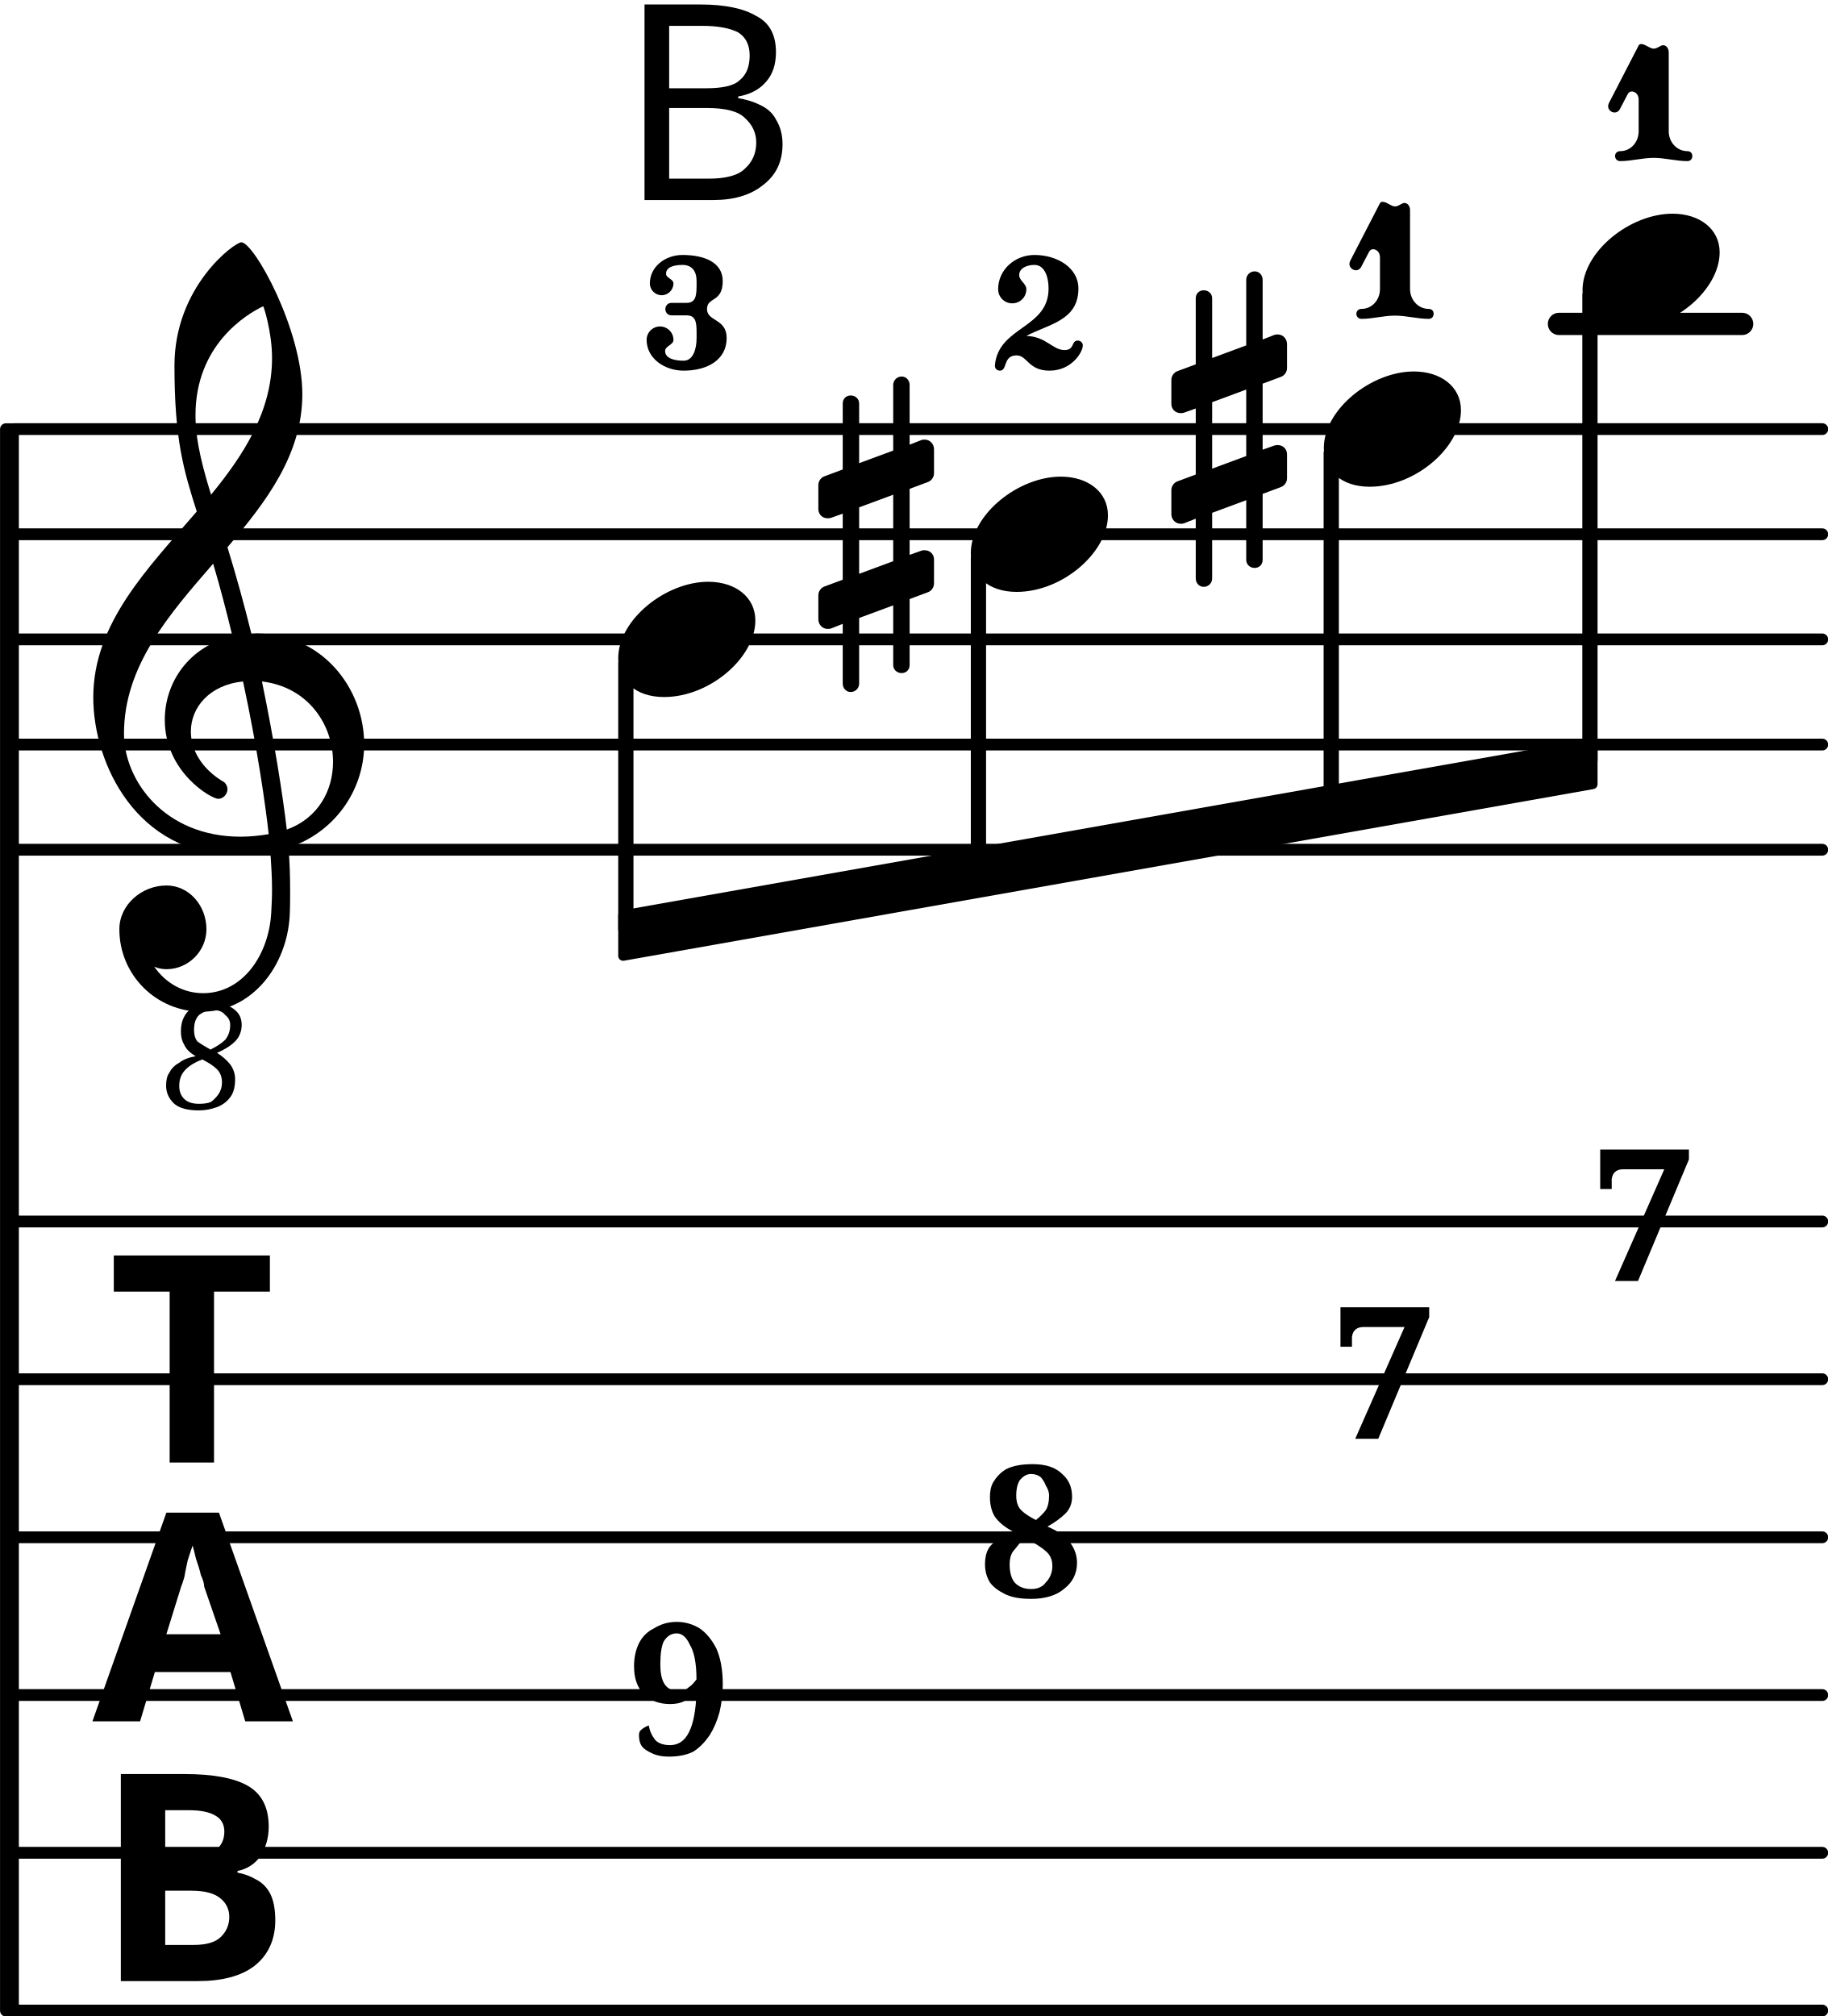
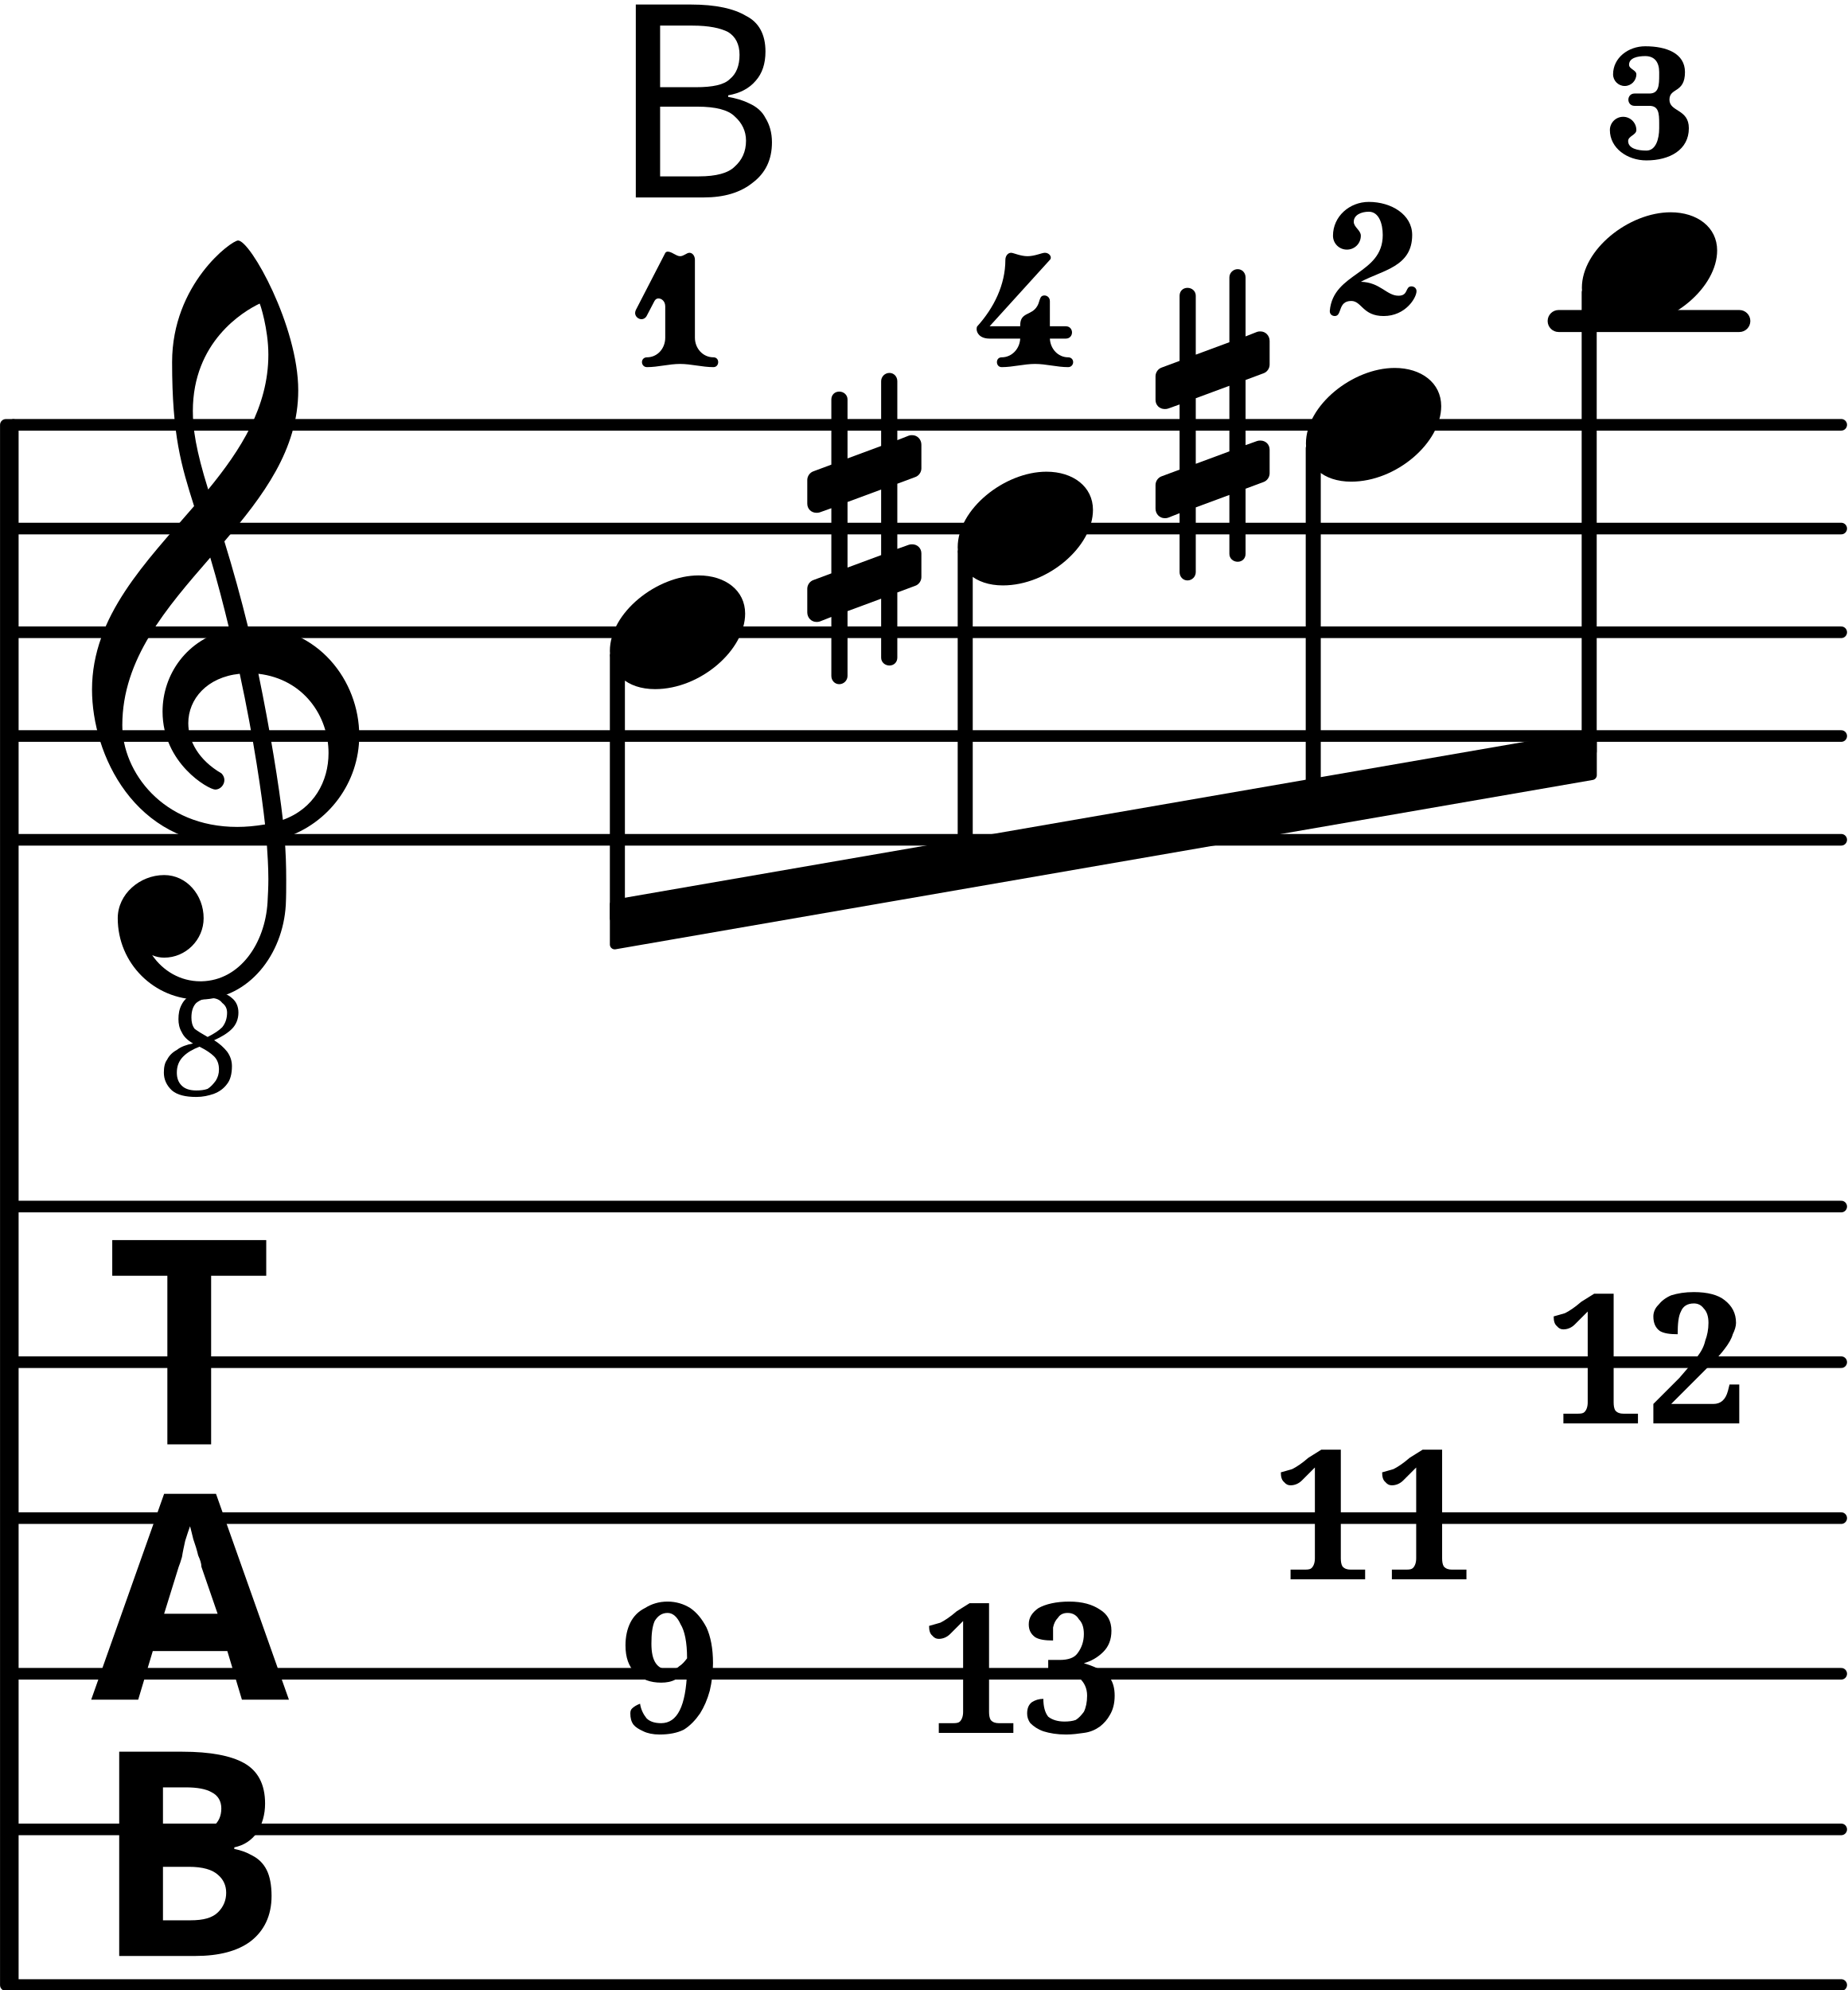
- <svg xmlns="http://www.w3.org/2000/svg" preserveAspectRatio="xMidYMid meet" viewBox="-0.079 -4.178 17.38 19.17">
+ <svg xmlns="http://www.w3.org/2000/svg" preserveAspectRatio="xMidYMid meet" viewBox="-0.079 -4.192 17.81 19.18">
  <g transform="translate(0, -1.098)">
-     <rect x="14.64" y="-0.106" width="1.954" height="0.212" ry="0.106" fill="currentColor" />
+     <rect x="14.84" y="-0.106" width="1.954" height="0.212" ry="0.106" fill="currentColor" />
  </g>
  <g transform="translate(0, 3.902)">
-     <line stroke-linejoin="round" stroke-linecap="round" stroke-width="0.112" stroke="currentColor" x1="0.056" y1="0" x2="17.25" y2="0" />
+     <line stroke-linejoin="round" stroke-linecap="round" stroke-width="0.112" stroke="currentColor" x1="0.056" y1="0" x2="17.67" y2="0" />
  </g>
  <g transform="translate(0, 2.902)">
-     <line stroke-linejoin="round" stroke-linecap="round" stroke-width="0.112" stroke="currentColor" x1="0.056" y1="0" x2="17.25" y2="0" />
+     <line stroke-linejoin="round" stroke-linecap="round" stroke-width="0.112" stroke="currentColor" x1="0.056" y1="0" x2="17.67" y2="0" />
  </g>
  <g transform="translate(0, 1.902)">
-     <line stroke-linejoin="round" stroke-linecap="round" stroke-width="0.112" stroke="currentColor" x1="0.056" y1="0" x2="17.25" y2="0" />
+     <line stroke-linejoin="round" stroke-linecap="round" stroke-width="0.112" stroke="currentColor" x1="0.056" y1="0" x2="17.67" y2="0" />
  </g>
  <g transform="translate(0, 0.9023)">
-     <line stroke-linejoin="round" stroke-linecap="round" stroke-width="0.112" stroke="currentColor" x1="0.056" y1="0" x2="17.25" y2="0" />
+     <line stroke-linejoin="round" stroke-linecap="round" stroke-width="0.112" stroke="currentColor" x1="0.056" y1="0" x2="17.67" y2="0" />
  </g>
  <g transform="translate(0, -0.0977)">
-     <line stroke-linejoin="round" stroke-linecap="round" stroke-width="0.112" stroke="currentColor" x1="0.056" y1="0" x2="17.25" y2="0" />
+     <line stroke-linejoin="round" stroke-linecap="round" stroke-width="0.112" stroke="currentColor" x1="0.056" y1="0" x2="17.67" y2="0" />
  </g>
  <g transform="translate(0, 14.94)">
-     <line stroke-linejoin="round" stroke-linecap="round" stroke-width="0.112" stroke="currentColor" x1="0.056" y1="0" x2="17.25" y2="0" />
+     <line stroke-linejoin="round" stroke-linecap="round" stroke-width="0.112" stroke="currentColor" x1="0.056" y1="0" x2="17.67" y2="0" />
  </g>
  <g transform="translate(0, 13.44)">
-     <line stroke-linejoin="round" stroke-linecap="round" stroke-width="0.112" stroke="currentColor" x1="0.056" y1="0" x2="17.25" y2="0" />
+     <line stroke-linejoin="round" stroke-linecap="round" stroke-width="0.112" stroke="currentColor" x1="0.056" y1="0" x2="17.67" y2="0" />
  </g>
  <g transform="translate(0, 11.94)">
-     <line stroke-linejoin="round" stroke-linecap="round" stroke-width="0.112" stroke="currentColor" x1="0.056" y1="0" x2="17.25" y2="0" />
+     <line stroke-linejoin="round" stroke-linecap="round" stroke-width="0.112" stroke="currentColor" x1="0.056" y1="0" x2="17.67" y2="0" />
  </g>
  <g transform="translate(0, 10.44)">
-     <line stroke-linejoin="round" stroke-linecap="round" stroke-width="0.112" stroke="currentColor" x1="0.056" y1="0" x2="17.25" y2="0" />
+     <line stroke-linejoin="round" stroke-linecap="round" stroke-width="0.112" stroke="currentColor" x1="0.056" y1="0" x2="17.67" y2="0" />
  </g>
  <g transform="translate(0, 8.937)">
-     <line stroke-linejoin="round" stroke-linecap="round" stroke-width="0.112" stroke="currentColor" x1="0.056" y1="0" x2="17.25" y2="0" />
+     <line stroke-linejoin="round" stroke-linecap="round" stroke-width="0.112" stroke="currentColor" x1="0.056" y1="0" x2="17.67" y2="0" />
  </g>
  <g transform="translate(0, 7.437)">
-     <line stroke-linejoin="round" stroke-linecap="round" stroke-width="0.112" stroke="currentColor" x1="0.056" y1="0" x2="17.25" y2="0" />
+     <line stroke-linejoin="round" stroke-linecap="round" stroke-width="0.112" stroke="currentColor" x1="0.056" y1="0" x2="17.67" y2="0" />
  </g>
  <g transform="translate(5.8, 4.718)">
-     <polygon stroke-linejoin="round" stroke-linecap="round" stroke-width="0.094" fill="currentColor" stroke="currentColor" points="9.266 -1.825 9.266 -1.439 0.047 0.193 0.047 -0.193" />
+     <polygon stroke-linejoin="round" stroke-linecap="round" stroke-width="0.094" fill="currentColor" stroke="currentColor" points="9.467 -1.825 9.467 -1.439 0.047 0.193 0.047 -0.193" />
  </g>
-   <g transform="translate(5.8, -2.276)">
+   <g transform="translate(5.8, -2.289)">
    <text font-family="sans" font-size="2.616" text-anchor="start" fill="currentColor">
      <tspan>B</tspan>
    </text>
  </g>
  <g transform="translate(5.8, 1.902)">
    <path transform="scale(0.004, -0.004)" d="M0 -45c0 92 113 182 214 182c64 0 112 -36 112 -92c0 -88 -108 -182 -217 -182c-68 0 -109 39 -109 92z" fill="currentColor" />
  </g>
-   <g transform="translate(6.07, -0.6535)">
-     <path transform="scale(0.0022, -0.0022)" d="M261 266c0 -54 85 -40 85 -125c0 -94 -83 -141 -186 -141c-84 0 -160 54 -160 133c0 32 26 58 58 58s58 -26 58 -58c0 -22 -36 -26 -36 -48c0 -33 42 -42 80 -42c41 0 56 50 56 98v21c0 44 -2 77 -43 77h-65c-18 0 -27 14 -27 27s9 27 27 27h65c42 0 43 36 43 83v11 c0 43 -20 70 -61 70c-34 0 -71 -8 -71 -38c0 -19 32 -23 32 -42c0 -28 -23 -51 -51 -51s-51 23 -51 51c0 72 66 123 141 123c93 0 174 -31 174 -113c0 -94 -68 -67 -68 -121z" fill="currentColor" />
+   <g transform="translate(6.05, -0.6535)">
+     <path transform="scale(0.0022, -0.0022)" d="M194 486c16 0 29 15 41 15c13 0 24 -13 24 -31v-341c0 -47 35 -86 81 -86c14 0 21 -10 21 -21s-7 -22 -21 -22c-49 0 -97 14 -146 14s-96 -14 -145 -14c-14 0 -22 11 -22 22s8 21 22 21c46 0 80 39 80 86v137c0 23 -16 35 -30 35c-7 0 -13 -4 -17 -11l-34 -65 c-5 -10 -14 -15 -23 -15c-14 0 -28 12 -28 27c0 4 1 8 3 13l129 250c2 4 7 6 11 6c18 0 37 -20 54 -20z" fill="currentColor" />
  </g>
  <g transform="translate(0.8, 2.902)">
    <path transform="scale(0.004, -0.004)" d="M265 -635h-5c-108 0 -196 87 -196 196c0 58 53 104 112 104c54 0 95 -48 95 -104c0 -52 -43 -95 -95 -95c-10 0 -20 2 -29 6c26 -38 68 -63 116 -63h3zM403 150c28 -135 50 -272 59 -352c75 27 110 93 110 161c0 88 -59 178 -169 191zM75 26c0 -112 97 -245 277 -245 c21 0 43 2 67 6c-7 65 -27 206 -61 363c-79 -8 -124 -61 -124 -119c0 -43 25 -89 80 -121c5 -5 7 -11 7 -16c0 -12 -10 -23 -22 -23c-16 0 -127 63 -127 188c0 89 58 175 161 198c-14 58 -29 116 -46 173c-106 -122 -212 -244 -212 -404zM354 1194c30 0 145 -207 145 -361 c0 -143 -85 -255 -178 -364c21 -68 40 -137 57 -206c4 0 8 1 12 1c156 0 256 -130 256 -263c0 -113 -74 -212 -180 -246c3 -34 4 -68 4 -102c0 -20 0 -40 -1 -60c-7 -120 -89 -225 -204 -228l1 44c93 2 153 92 159 190c1 19 2 37 2 56c0 30 -2 60 -4 90 c-28 -5 -54 -8 -79 -8c-240 0 -342 219 -342 375c0 177 130 307 246 442c-31 98 -53 170 -53 347c0 188 143 293 159 293zM427 919c0 62 -20 123 -21 123c-40 -19 -161 -92 -161 -259c0 -42 7 -93 37 -189c78 95 145 199 145 325z" fill="currentColor" />
  </g>
  <g transform="translate(1.485, 6.365)">
    <text font-family="serif" font-style="italic" font-size="1.386" text-anchor="start" fill="currentColor">
      <tspan>8</tspan>
    </text>
  </g>
  <g transform="translate(5.888, 12.51)">
    <text font-family="serif" font-weight="bold" font-size="1.746" text-anchor="start" fill="currentColor">
      <tspan>9</tspan>
    </text>
  </g>
  <g transform="translate(0.9406, 9.729)">
    <text font-family="sans" font-weight="bold" font-size="2.772" text-anchor="start" fill="currentColor">
      <tspan>T</tspan>
    </text>
  </g>
  <g transform="translate(0.8, 12.19)">
    <text font-family="sans" font-weight="bold" font-size="2.772" text-anchor="start" fill="currentColor">
      <tspan>A</tspan>
    </text>
  </g>
  <g transform="translate(0.8201, 14.66)">
    <text font-family="sans" font-weight="bold" font-size="2.772" text-anchor="start" fill="currentColor">
      <tspan>B</tspan>
    </text>
  </g>
  <g transform="translate(5.872, 1.902)">
    <rect x="-0.072" y="0.179" width="0.145" height="2.624" ry="0.047" fill="currentColor" />
  </g>
  <g transform="translate(9.153, 0.9023)">
    <path transform="scale(0.004, -0.004)" d="M0 -45c0 92 113 182 214 182c64 0 112 -36 112 -92c0 -88 -108 -182 -217 -182c-68 0 -109 39 -109 92z" fill="currentColor" />
  </g>
-   <g transform="translate(9.382, -0.6535)">
-     <path transform="scale(0.0022, -0.0022)" d="M94 66c-60 0 -39 -66 -72 -66c-11 0 -22 7 -22 21v2c15 169 232 158 232 332c0 50 -17 102 -61 102c-33 0 -66 -14 -66 -44c0 -24 31 -37 31 -61c0 -34 -27 -61 -61 -61s-61 27 -61 61c0 84 72 148 157 148c98 0 190 -55 190 -145c0 -140 -131 -154 -225 -205 c85 -2 113 -61 165 -61c45 0 28 41 57 41c11 0 22 -8 22 -21c0 -29 -48 -109 -144 -109c-92 0 -96 66 -142 66z" fill="currentColor" />
+   <g transform="translate(9.342, -0.6535)">
+     <path transform="scale(0.0022, -0.0022)" d="M148 501c10 0 41 -15 72 -15c32 0 63 15 76 15c15 0 26 -11 26 -21c0 -4 -1 -7 -4 -10l-264 -291h134v4c0 60 50 41 75 85c7 11 8 24 14 36c3 7 10 10 17 10c11 0 24 -8 24 -25v-110h70c18 0 27 -14 27 -27s-9 -27 -27 -27h-70c2 -45 36 -82 80 -82c14 0 22 -10 22 -21 s-8 -22 -22 -22c-49 0 -96 14 -145 14s-97 -14 -146 -14c-14 0 -21 11 -21 22s7 21 21 21c44 0 79 37 81 82h-134c-43 0 -57 25 -57 42c0 5 1 10 3 12c73 81 123 182 123 291c0 17 11 31 25 31z" fill="currentColor" />
  </g>
-   <g transform="translate(9.241, 11.01)">
+   <g transform="translate(8.799, 12.51)">
    <text font-family="serif" font-weight="bold" font-size="1.746" text-anchor="start" fill="currentColor">
-       <tspan>8</tspan>
+       <tspan>13</tspan>
    </text>
  </g>
  <g transform="translate(9.225, 1.902)">
-     <rect x="-0.072" y="-0.821" width="0.145" height="3.036" ry="0.047" fill="currentColor" />
+     <rect x="-0.072" y="-0.821" width="0.145" height="3.049" ry="0.047" fill="currentColor" />
  </g>
  <g transform="translate(7.703, 0.9023)">
    <path transform="scale(0.004, -0.004)" d="M0 117c0 9 6 18 15 21l43 16v157c0 11 8 19 19 19s20 -8 20 -19v-142l81 30v156c0 11 9 20 20 20s19 -9 19 -20v-142l28 11c3 1 5 1 8 1c12 0 22 -10 22 -23v-57c0 -9 -6 -18 -15 -21l-43 -16v-157l28 10c3 1 5 1 8 1c12 0 22 -9 22 -22v-57c0 -9 -6 -18 -15 -21l-43 -16 v-157c0 -11 -8 -19 -19 -19s-20 8 -20 19v142l-81 -30v-156c0 -11 -9 -20 -20 -20s-19 9 -19 20v142l-28 -11c-3 -1 -5 -1 -8 -1c-12 0 -22 10 -22 23v57c0 9 6 18 15 21l43 16v157l-28 -10c-3 -1 -5 -1 -8 -1c-12 0 -22 9 -22 22v57zM178 94l-81 -30v-158l81 30v158z" fill="currentColor" />
  </g>
  <g transform="translate(12.51, -0.0977)">
    <path transform="scale(0.004, -0.004)" d="M0 -45c0 92 113 182 214 182c64 0 112 -36 112 -92c0 -88 -108 -182 -217 -182c-68 0 -109 39 -109 92z" fill="currentColor" />
  </g>
-   <g transform="translate(12.76, -1.146)">
-     <path transform="scale(0.0022, -0.0022)" d="M194 486c16 0 29 15 41 15c13 0 24 -13 24 -31v-341c0 -47 35 -86 81 -86c14 0 21 -10 21 -21s-7 -22 -21 -22c-49 0 -97 14 -146 14s-96 -14 -145 -14c-14 0 -22 11 -22 22s8 21 22 21c46 0 80 39 80 86v137c0 23 -16 35 -30 35c-7 0 -13 -4 -17 -11l-34 -65 c-5 -10 -14 -15 -23 -15c-14 0 -28 12 -28 27c0 4 1 8 3 13l129 250c2 4 7 6 11 6c18 0 37 -20 54 -20z" fill="currentColor" />
+   <g transform="translate(12.74, -1.146)">
+     <path transform="scale(0.0022, -0.0022)" d="M94 66c-60 0 -39 -66 -72 -66c-11 0 -22 7 -22 21v2c15 169 232 158 232 332c0 50 -17 102 -61 102c-33 0 -66 -14 -66 -44c0 -24 31 -37 31 -61c0 -34 -27 -61 -61 -61s-61 27 -61 61c0 84 72 148 157 148c98 0 190 -55 190 -145c0 -140 -131 -154 -225 -205 c85 -2 113 -61 165 -61c45 0 28 41 57 41c11 0 22 -8 22 -21c0 -29 -48 -109 -144 -109c-92 0 -96 66 -142 66z" fill="currentColor" />
  </g>
-   <g transform="translate(12.59, 9.503)">
+   <g transform="translate(12.19, 11.03)">
    <text font-family="serif" font-weight="bold" font-size="1.746" text-anchor="start" fill="currentColor">
-       <tspan>7</tspan>
+       <tspan>11</tspan>
    </text>
  </g>
  <g transform="translate(12.58, 1.902)">
-     <rect x="-0.072" y="-1.821" width="0.145" height="3.449" ry="0.047" fill="currentColor" />
+     <rect x="-0.072" y="-1.821" width="0.145" height="3.474" ry="0.047" fill="currentColor" />
  </g>
  <g transform="translate(11.06, -0.0977)">
    <path transform="scale(0.004, -0.004)" d="M0 117c0 9 6 18 15 21l43 16v157c0 11 8 19 19 19s20 -8 20 -19v-142l81 30v156c0 11 9 20 20 20s19 -9 19 -20v-142l28 11c3 1 5 1 8 1c12 0 22 -10 22 -23v-57c0 -9 -6 -18 -15 -21l-43 -16v-157l28 10c3 1 5 1 8 1c12 0 22 -9 22 -22v-57c0 -9 -6 -18 -15 -21l-43 -16 v-157c0 -11 -8 -19 -19 -19s-20 8 -20 19v142l-81 -30v-156c0 -11 -9 -20 -20 -20s-19 9 -19 20v142l-28 -11c-3 -1 -5 -1 -8 -1c-12 0 -22 10 -22 23v57c0 9 6 18 15 21l43 16v157l-28 -10c-3 -1 -5 -1 -8 -1c-12 0 -22 9 -22 22v57zM178 94l-81 -30v-158l81 30v158z" fill="currentColor" />
  </g>
-   <g transform="translate(14.97, -1.598)">
+   <g transform="translate(15.17, -1.598)">
    <path transform="scale(0.004, -0.004)" d="M0 -45c0 92 113 182 214 182c64 0 112 -36 112 -92c0 -88 -108 -182 -217 -182c-68 0 -109 39 -109 92z" fill="currentColor" />
  </g>
-   <g transform="translate(15.22, -2.646)">
-     <path transform="scale(0.0022, -0.0022)" d="M194 486c16 0 29 15 41 15c13 0 24 -13 24 -31v-341c0 -47 35 -86 81 -86c14 0 21 -10 21 -21s-7 -22 -21 -22c-49 0 -97 14 -146 14s-96 -14 -145 -14c-14 0 -22 11 -22 22s8 21 22 21c46 0 80 39 80 86v137c0 23 -16 35 -30 35c-7 0 -13 -4 -17 -11l-34 -65 c-5 -10 -14 -15 -23 -15c-14 0 -28 12 -28 27c0 4 1 8 3 13l129 250c2 4 7 6 11 6c18 0 37 -20 54 -20z" fill="currentColor" />
+   <g transform="translate(15.44, -2.646)">
+     <path transform="scale(0.0022, -0.0022)" d="M261 266c0 -54 85 -40 85 -125c0 -94 -83 -141 -186 -141c-84 0 -160 54 -160 133c0 32 26 58 58 58s58 -26 58 -58c0 -22 -36 -26 -36 -48c0 -33 42 -42 80 -42c41 0 56 50 56 98v21c0 44 -2 77 -43 77h-65c-18 0 -27 14 -27 27s9 27 27 27h65c42 0 43 36 43 83v11 c0 43 -20 70 -61 70c-34 0 -71 -8 -71 -38c0 -19 32 -23 32 -42c0 -28 -23 -51 -51 -51s-51 23 -51 51c0 72 66 123 141 123c93 0 174 -31 174 -113c0 -94 -68 -67 -68 -121z" fill="currentColor" />
  </g>
-   <g transform="translate(15.06, 8.003)">
+   <g transform="translate(14.82, 9.527)">
    <text font-family="serif" font-weight="bold" font-size="1.746" text-anchor="start" fill="currentColor">
-       <tspan>7</tspan>
+       <tspan>12</tspan>
    </text>
  </g>
-   <g transform="translate(15.04, 1.902)">
-     <rect x="-0.072" y="-3.321" width="0.145" height="4.518" ry="0.047" fill="currentColor" />
+   <g transform="translate(15.24, 1.902)">
+     <rect x="-0.072" y="-3.321" width="0.145" height="4.517" ry="0.047" fill="currentColor" />
  </g>
  <g transform="translate(-0.0786, 7.42)">
    <rect x="0" y="-7.573" width="0.179" height="15.15" ry="0.056" fill="currentColor" />
  </g>
</svg>
